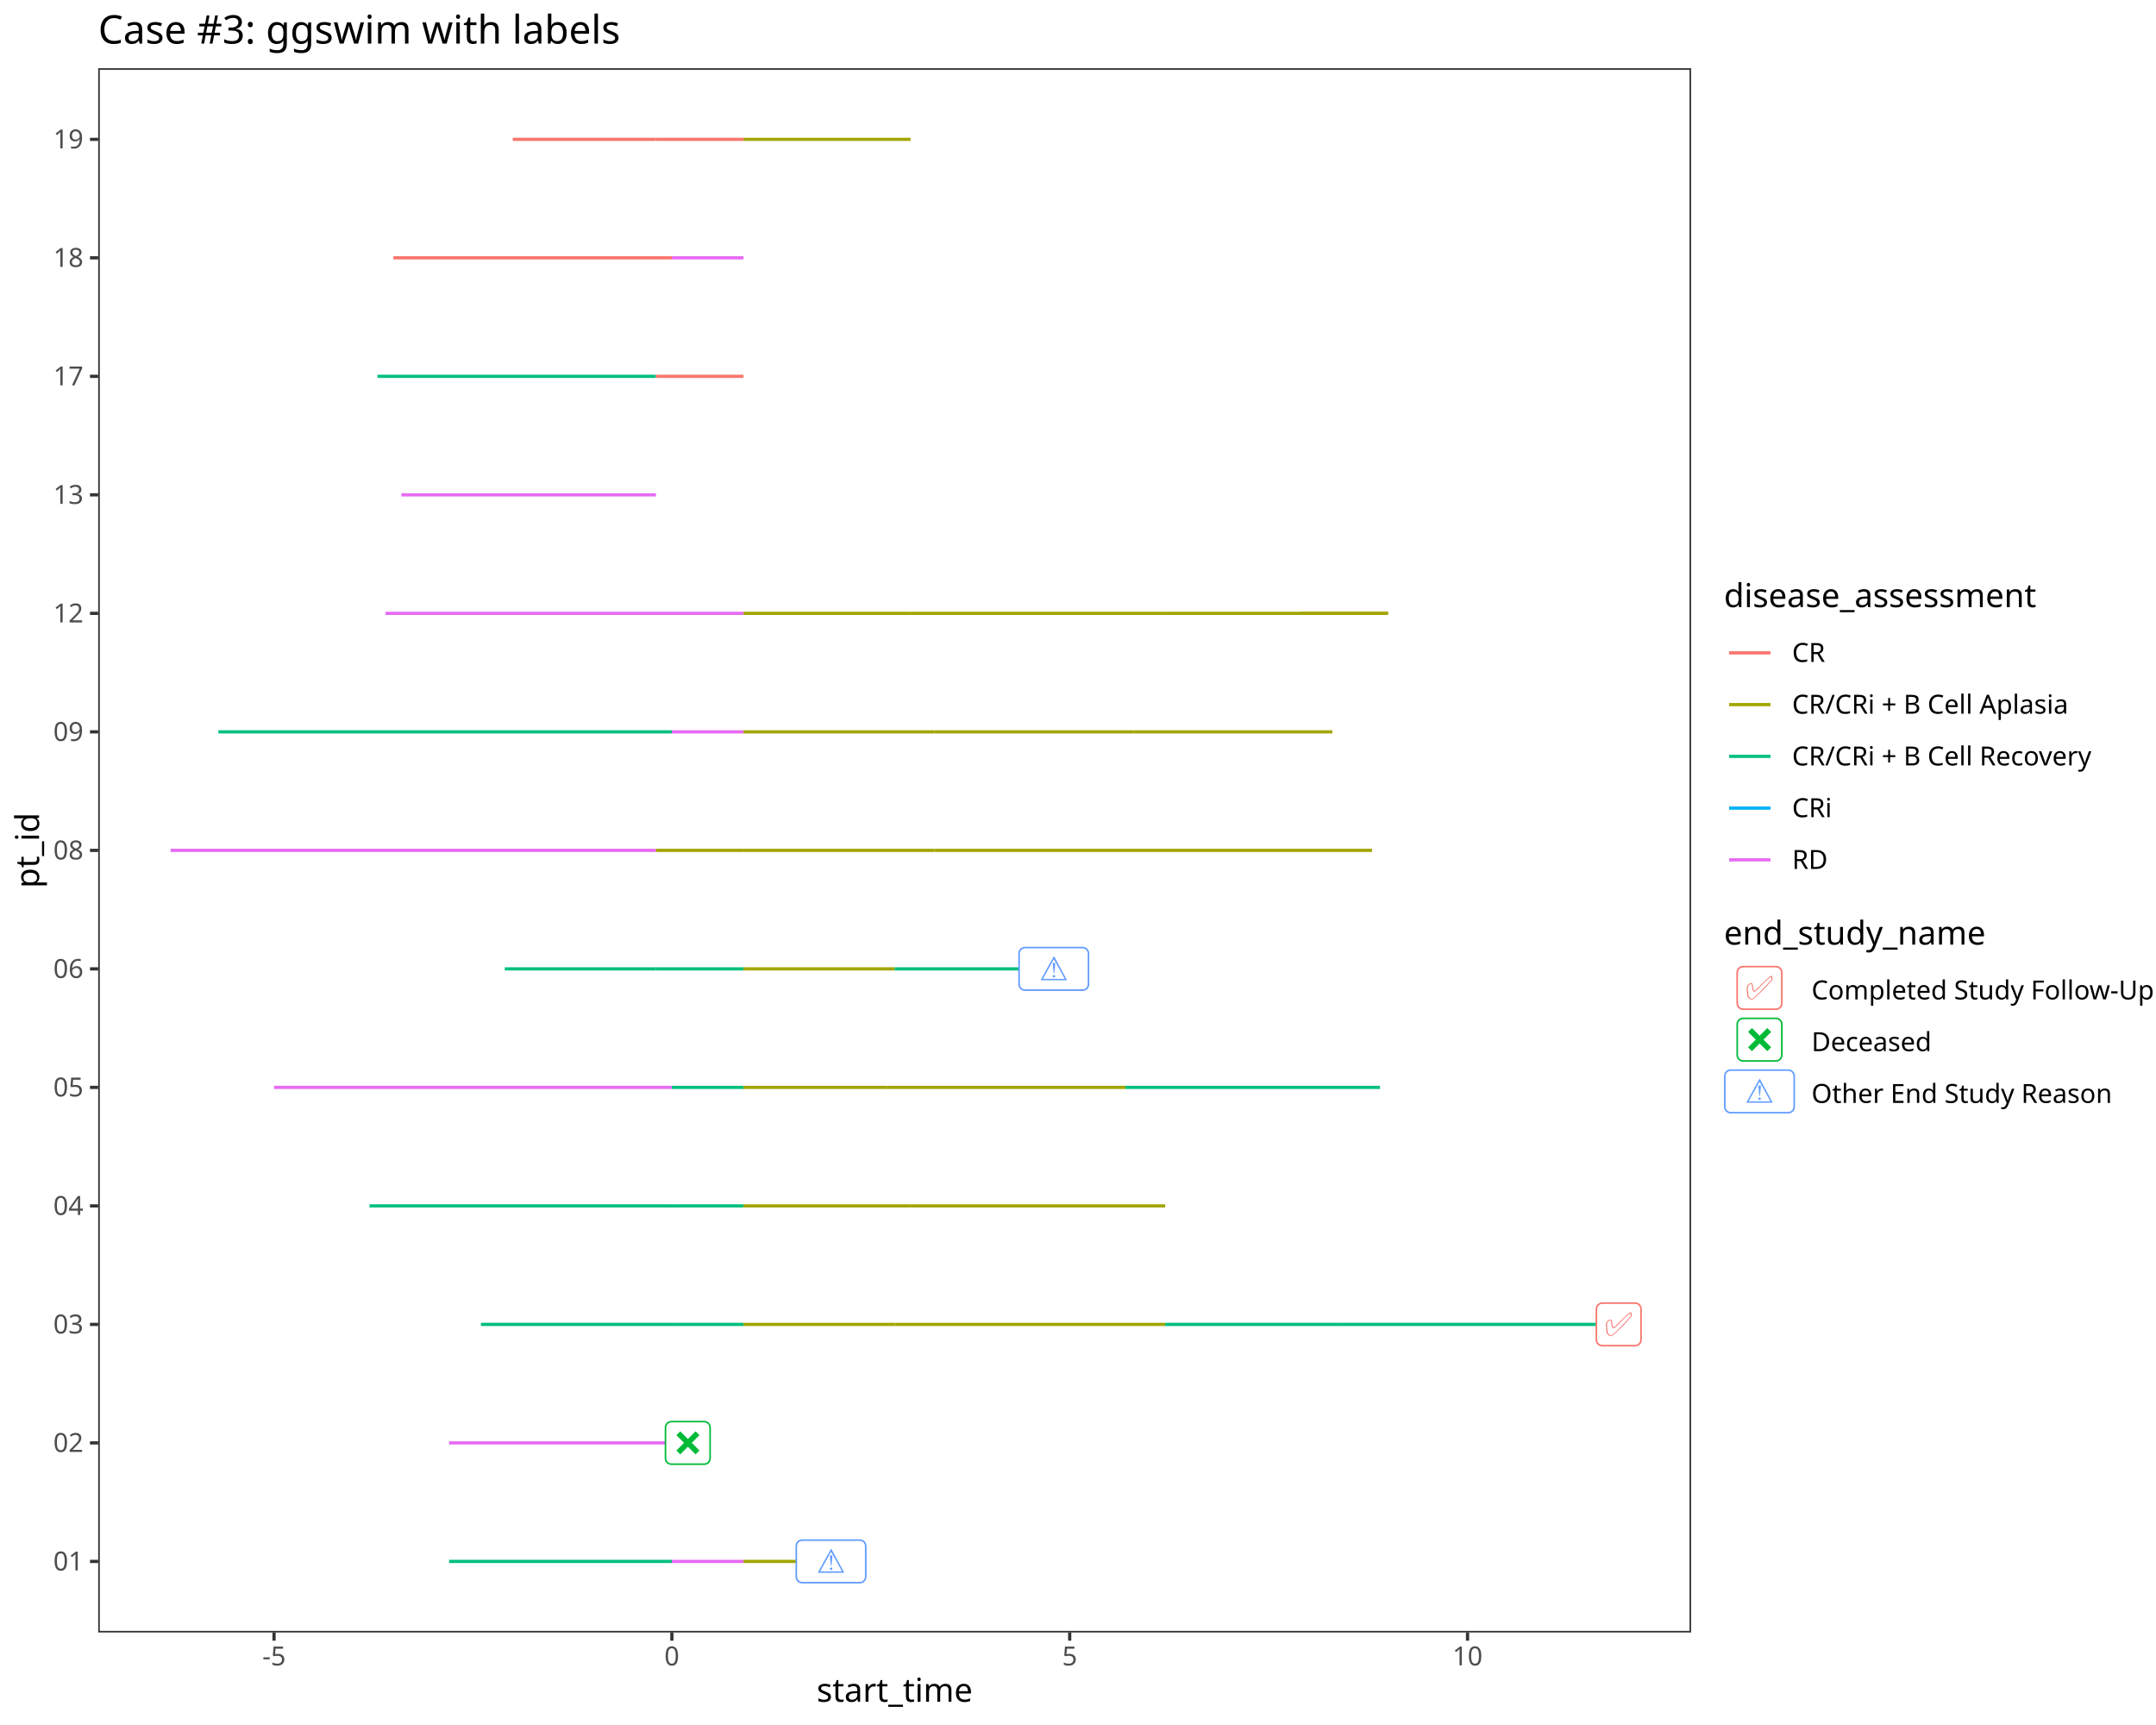
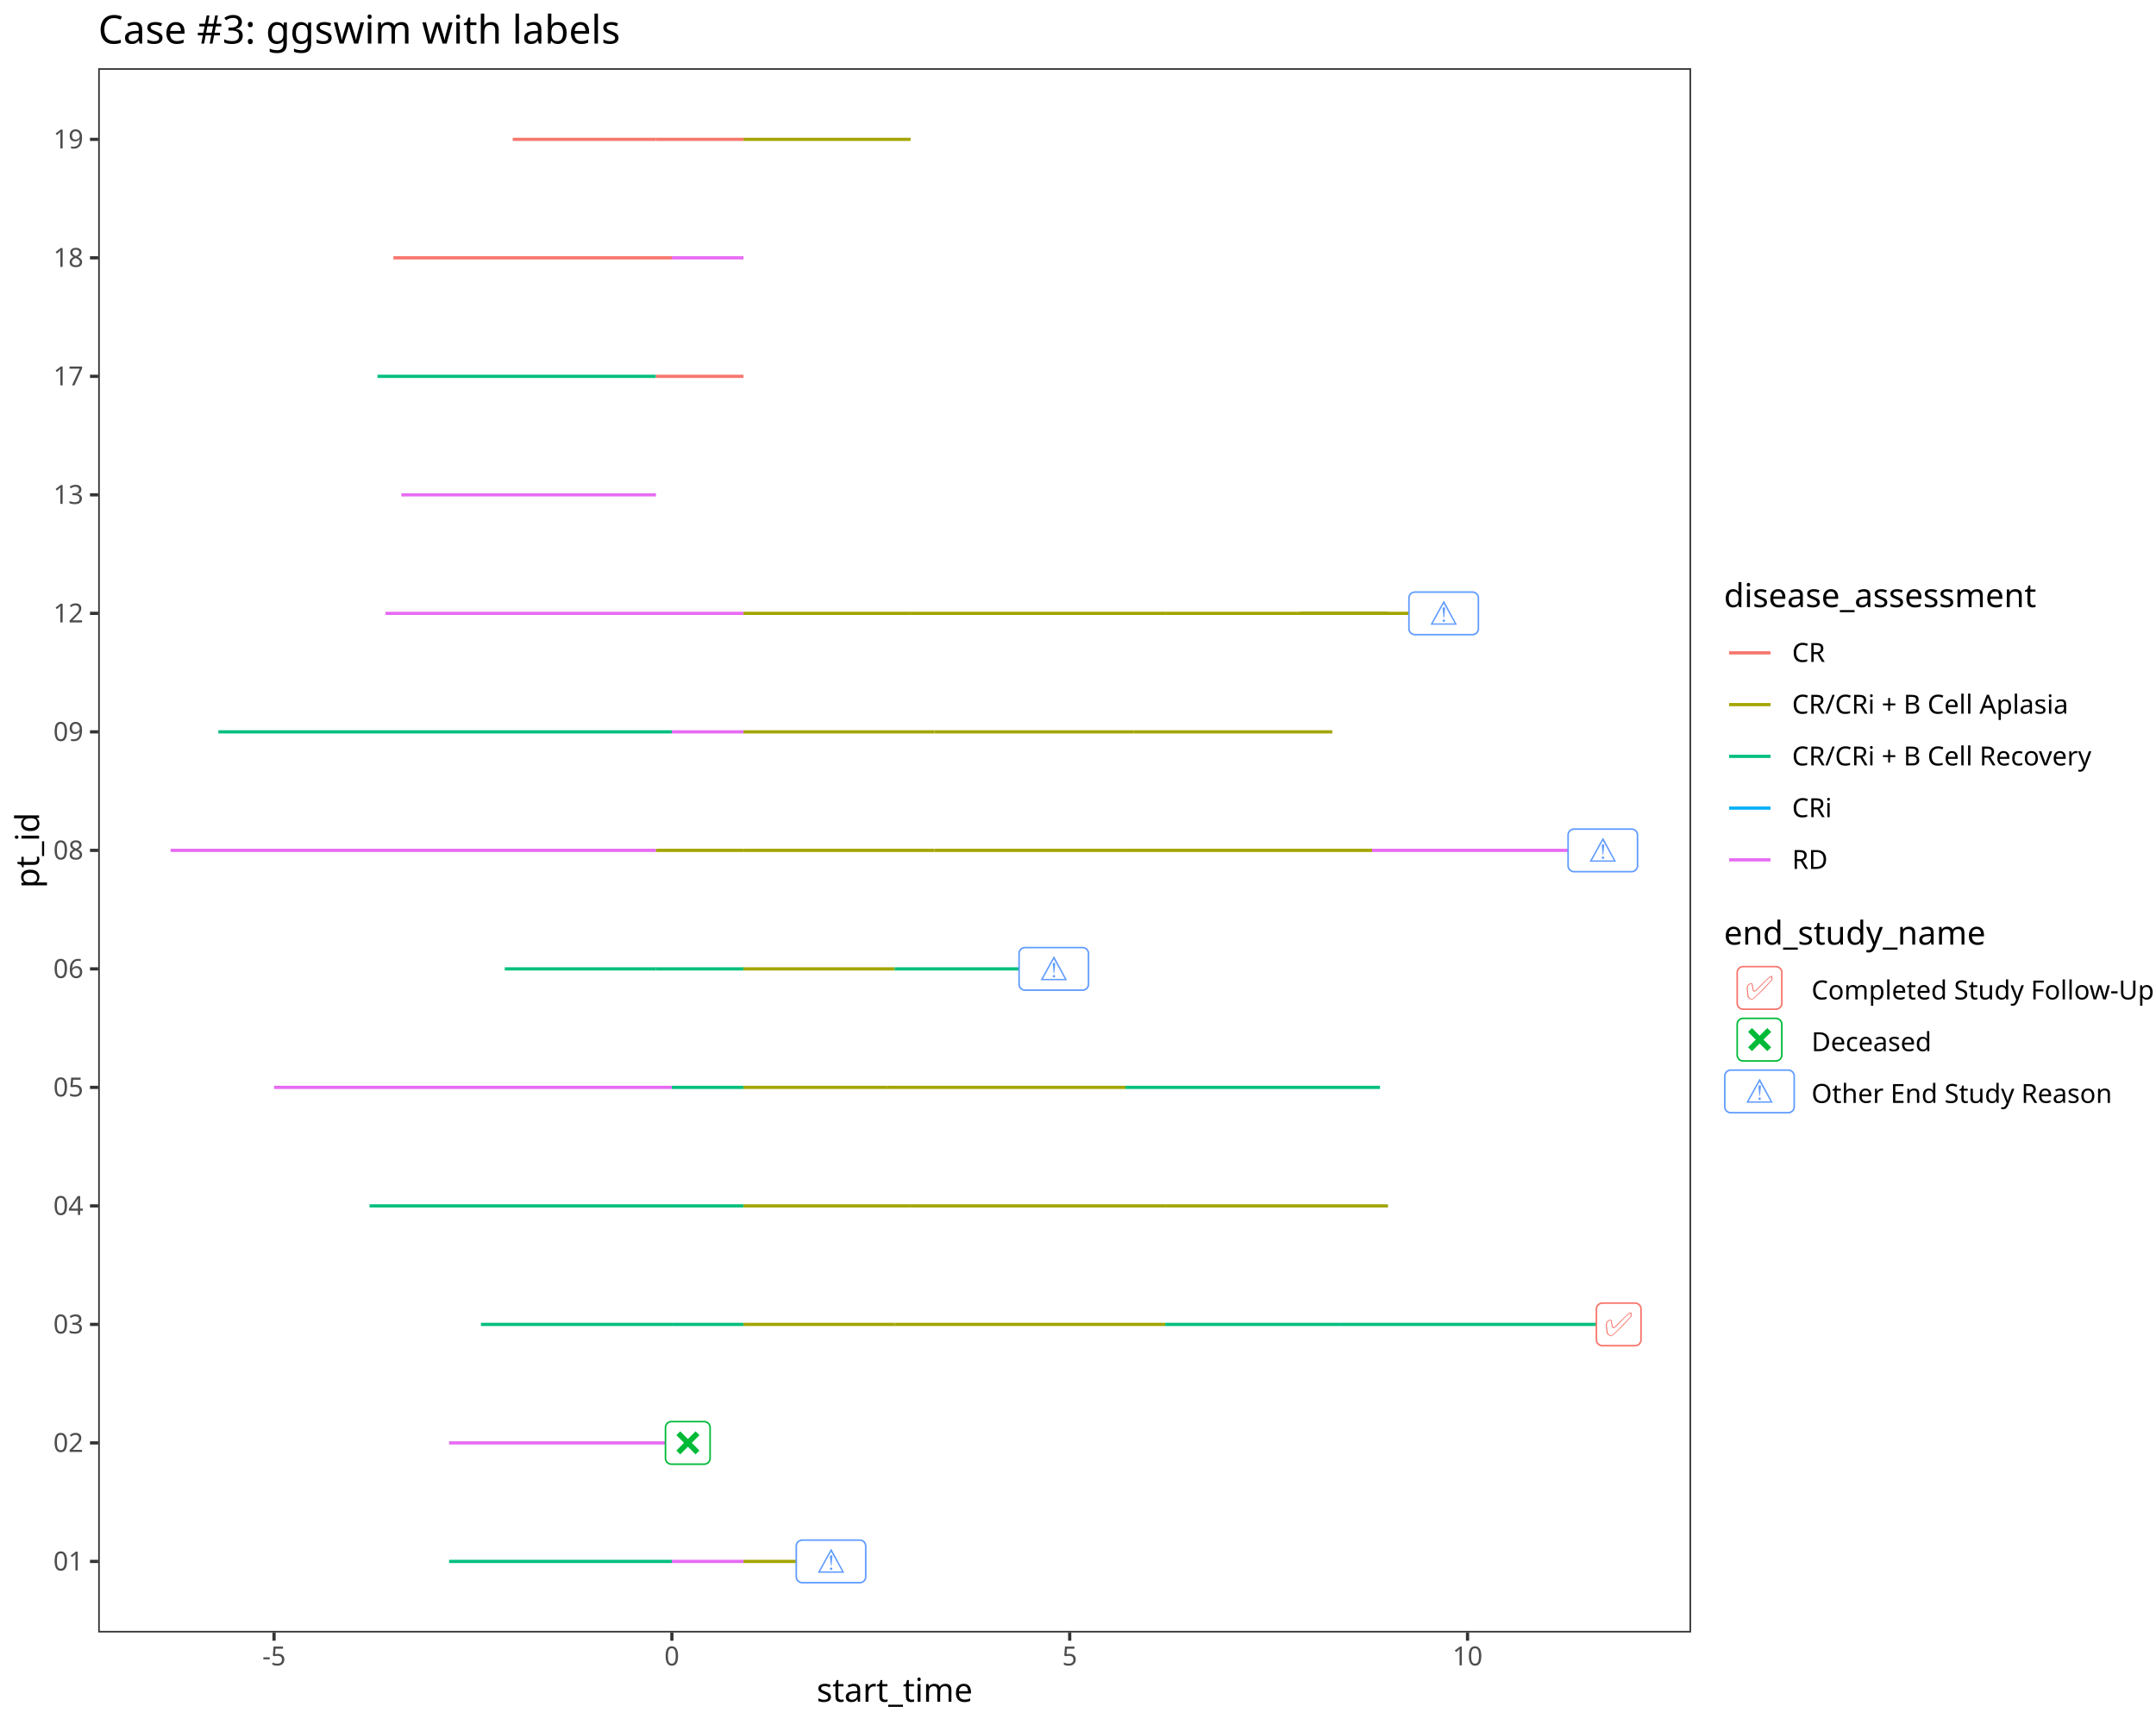
<svg xmlns="http://www.w3.org/2000/svg" class="svglite" data-engine-version="2.0" width="720.00pt" height="576.00pt" viewBox="0 0 720.00 576.00">
  <defs>
    <style type="text/css">
    .svglite line, .svglite polyline, .svglite polygon, .svglite path, .svglite rect, .svglite circle {
      fill: none;
      stroke: #000000;
      stroke-linecap: round;
      stroke-linejoin: round;
      stroke-miterlimit: 10.00;
    }
  </style>
  </defs>
  <rect width="100%" height="100%" style="stroke: none; fill: #FFFFFF;" />
  <defs>
    <clipPath id="cpMC4wMHw3MjAuMDB8MC4wMHw1NzYuMDA=">
      <rect x="0.00" y="0.00" width="720.00" height="576.00" />
    </clipPath>
  </defs>
  <g clip-path="url(#cpMC4wMHw3MjAuMDB8MC4wMHw1NzYuMDA=)">
    <rect x="0.00" y="0.00" width="720.00" height="576.00" style="stroke-width: 1.07; stroke: #FFFFFF; fill: #FFFFFF;" />
  </g>
  <defs>
    <clipPath id="cpMzIuNzl8NTY0Ljc1fDIyLjc4fDU0NS4xMQ==">
      <rect x="32.79" y="22.78" width="531.96" height="522.33" />
    </clipPath>
  </defs>
  <g clip-path="url(#cpMzIuNzl8NTY0Ljc1fDIyLjc4fDU0NS4xMQ==)">
    <rect x="32.79" y="22.78" width="531.96" height="522.33" style="stroke-width: 1.07; stroke: none; fill: #FFFFFF;" />
    <line x1="149.97" y1="521.37" x2="224.37" y2="521.37" style="stroke-width: 1.07; stroke: #00BF7D; stroke-linecap: butt;" />
    <line x1="224.37" y1="521.37" x2="248.29" y2="521.37" style="stroke-width: 1.07; stroke: #E76BF3; stroke-linecap: butt;" />
    <line x1="248.29" y1="521.37" x2="272.20" y2="521.37" style="stroke-width: 1.07; stroke: #A3A500; stroke-linecap: butt;" />
    <line x1="272.20" y1="521.37" x2="277.52" y2="521.37" style="stroke-width: 1.07; stroke: #00BF7D; stroke-linecap: butt;" />
    <line x1="149.97" y1="481.80" x2="224.37" y2="481.80" style="stroke-width: 1.07; stroke: #E76BF3; stroke-linecap: butt;" />
    <line x1="224.37" y1="481.80" x2="229.69" y2="481.80" style="stroke-width: 1.07; stroke: #00B0F6; stroke-linecap: butt;" />
    <line x1="160.60" y1="442.23" x2="224.37" y2="442.23" style="stroke-width: 1.07; stroke: #00BF7D; stroke-linecap: butt;" />
    <line x1="224.37" y1="442.23" x2="248.29" y2="442.23" style="stroke-width: 1.07; stroke: #00BF7D; stroke-linecap: butt;" />
    <line x1="248.29" y1="442.23" x2="298.77" y2="442.23" style="stroke-width: 1.07; stroke: #A3A500; stroke-linecap: butt;" />
    <line x1="298.77" y1="442.23" x2="389.12" y2="442.23" style="stroke-width: 1.07; stroke: #A3A500; stroke-linecap: butt;" />
    <line x1="389.12" y1="442.23" x2="447.57" y2="442.23" style="stroke-width: 1.07; stroke: #00BF7D; stroke-linecap: butt;" />
    <line x1="447.57" y1="442.23" x2="540.57" y2="442.23" style="stroke-width: 1.07; stroke: #00BF7D; stroke-linecap: butt;" />
    <line x1="540.57" y1="442.23" x2="540.57" y2="442.23" style="stroke-width: 1.07; stroke: #00BF7D; stroke-linecap: butt;" />
    <line x1="123.40" y1="402.66" x2="224.37" y2="402.66" style="stroke-width: 1.07; stroke: #00BF7D; stroke-linecap: butt;" />
    <line x1="224.37" y1="402.66" x2="248.29" y2="402.66" style="stroke-width: 1.07; stroke: #00BF7D; stroke-linecap: butt;" />
    <line x1="248.29" y1="402.66" x2="304.09" y2="402.66" style="stroke-width: 1.07; stroke: #A3A500; stroke-linecap: butt;" />
    <line x1="304.09" y1="402.66" x2="389.12" y2="402.66" style="stroke-width: 1.07; stroke: #A3A500; stroke-linecap: butt;" />
+     <line x1="389.12" y1="402.66" x2="463.52" y2="402.66" style="stroke-width: 1.07; stroke: #A3A500; stroke-linecap: butt;" />
    <line x1="91.52" y1="363.09" x2="224.37" y2="363.09" style="stroke-width: 1.07; stroke: #E76BF3; stroke-linecap: butt;" />
    <line x1="224.37" y1="363.09" x2="248.29" y2="363.09" style="stroke-width: 1.07; stroke: #00BF7D; stroke-linecap: butt;" />
    <line x1="248.29" y1="363.09" x2="296.12" y2="363.09" style="stroke-width: 1.07; stroke: #A3A500; stroke-linecap: butt;" />
    <line x1="296.12" y1="363.09" x2="375.83" y2="363.09" style="stroke-width: 1.07; stroke: #A3A500; stroke-linecap: butt;" />
    <line x1="375.83" y1="363.09" x2="460.86" y2="363.09" style="stroke-width: 1.07; stroke: #00BF7D; stroke-linecap: butt;" />
    <line x1="168.57" y1="323.52" x2="219.06" y2="323.52" style="stroke-width: 1.07; stroke: #00BF7D; stroke-linecap: butt;" />
    <line x1="219.06" y1="323.52" x2="248.29" y2="323.52" style="stroke-width: 1.07; stroke: #00BF7D; stroke-linecap: butt;" />
    <line x1="248.29" y1="323.52" x2="298.77" y2="323.52" style="stroke-width: 1.07; stroke: #A3A500; stroke-linecap: butt;" />
    <line x1="298.77" y1="323.52" x2="351.92" y2="323.52" style="stroke-width: 1.07; stroke: #00BF7D; stroke-linecap: butt;" />
    <line x1="56.97" y1="283.95" x2="219.06" y2="283.95" style="stroke-width: 1.07; stroke: #E76BF3; stroke-linecap: butt;" />
    <line x1="219.06" y1="283.95" x2="248.29" y2="283.95" style="stroke-width: 1.07; stroke: #A3A500; stroke-linecap: butt;" />
    <line x1="248.29" y1="283.95" x2="312.06" y2="283.95" style="stroke-width: 1.07; stroke: #A3A500; stroke-linecap: butt;" />
    <line x1="312.06" y1="283.95" x2="375.83" y2="283.95" style="stroke-width: 1.07; stroke: #A3A500; stroke-linecap: butt;" />
    <line x1="375.83" y1="283.95" x2="458.20" y2="283.95" style="stroke-width: 1.07; stroke: #A3A500; stroke-linecap: butt;" />
+     <line x1="458.20" y1="283.95" x2="535.26" y2="283.95" style="stroke-width: 1.07; stroke: #E76BF3; stroke-linecap: butt;" />
    <line x1="72.92" y1="244.38" x2="224.37" y2="244.38" style="stroke-width: 1.07; stroke: #00BF7D; stroke-linecap: butt;" />
    <line x1="224.37" y1="244.38" x2="248.29" y2="244.38" style="stroke-width: 1.07; stroke: #E76BF3; stroke-linecap: butt;" />
    <line x1="248.29" y1="244.38" x2="312.06" y2="244.38" style="stroke-width: 1.07; stroke: #A3A500; stroke-linecap: butt;" />
    <line x1="312.06" y1="244.38" x2="378.49" y2="244.38" style="stroke-width: 1.07; stroke: #A3A500; stroke-linecap: butt;" />
    <line x1="378.49" y1="244.38" x2="444.92" y2="244.38" style="stroke-width: 1.07; stroke: #A3A500; stroke-linecap: butt;" />
    <line x1="128.72" y1="204.81" x2="224.37" y2="204.81" style="stroke-width: 1.07; stroke: #E76BF3; stroke-linecap: butt;" />
    <line x1="224.37" y1="204.81" x2="248.29" y2="204.81" style="stroke-width: 1.07; stroke: #E76BF3; stroke-linecap: butt;" />
    <line x1="248.29" y1="204.81" x2="304.09" y2="204.81" style="stroke-width: 1.07; stroke: #A3A500; stroke-linecap: butt;" />
    <line x1="304.09" y1="204.81" x2="389.12" y2="204.81" style="stroke-width: 1.07; stroke: #A3A500; stroke-linecap: butt;" />
    <line x1="389.12" y1="204.81" x2="463.52" y2="204.81" style="stroke-width: 1.07; stroke: #A3A500; stroke-linecap: butt;" />
    <line x1="463.52" y1="204.81" x2="434.29" y2="204.81" style="stroke-width: 1.07; stroke: #A3A500; stroke-linecap: butt;" />
+     <line x1="434.29" y1="204.81" x2="482.12" y2="204.81" style="stroke-width: 1.07; stroke: #A3A500; stroke-linecap: butt;" />
    <line x1="134.03" y1="165.24" x2="219.06" y2="165.24" style="stroke-width: 1.07; stroke: #E76BF3; stroke-linecap: butt;" />
    <line x1="126.06" y1="125.67" x2="219.06" y2="125.67" style="stroke-width: 1.07; stroke: #00BF7D; stroke-linecap: butt;" />
    <line x1="219.06" y1="125.67" x2="248.29" y2="125.67" style="stroke-width: 1.07; stroke: #F8766D; stroke-linecap: butt;" />
    <line x1="131.37" y1="86.10" x2="224.37" y2="86.10" style="stroke-width: 1.07; stroke: #F8766D; stroke-linecap: butt;" />
    <line x1="224.37" y1="86.10" x2="248.29" y2="86.10" style="stroke-width: 1.07; stroke: #E76BF3; stroke-linecap: butt;" />
    <line x1="171.23" y1="46.53" x2="219.06" y2="46.53" style="stroke-width: 1.07; stroke: #F8766D; stroke-linecap: butt;" />
    <line x1="219.06" y1="46.53" x2="248.29" y2="46.53" style="stroke-width: 1.07; stroke: #F8766D; stroke-linecap: butt;" />
    <line x1="248.29" y1="46.53" x2="304.09" y2="46.53" style="stroke-width: 1.07; stroke: #A3A500; stroke-linecap: butt;" />
    <polygon points="267.91,528.48 287.12,528.48 287.04,528.48 287.36,528.47 287.67,528.40 287.97,528.29 288.25,528.13 288.50,527.93 288.71,527.69 288.88,527.42 289.01,527.12 289.08,526.81 289.11,526.49 289.11,526.49 289.11,516.25 289.11,516.25 289.08,515.93 289.01,515.62 288.88,515.32 288.71,515.05 288.50,514.81 288.25,514.61 287.97,514.45 287.67,514.34 287.36,514.27 287.12,514.26 267.91,514.26 268.15,514.27 267.83,514.26 267.51,514.30 267.21,514.39 266.92,514.53 266.65,514.71 266.42,514.93 266.23,515.18 266.08,515.47 265.98,515.77 265.93,516.09 265.92,516.25 265.92,526.49 265.93,526.33 265.93,526.65 265.98,526.97 266.08,527.27 266.23,527.56 266.42,527.81 266.65,528.03 266.92,528.21 267.21,528.35 267.51,528.44 267.83,528.48 " style="stroke-width: 0.53; stroke: #619CFF; fill: #FFFFFF;" />
    <text x="277.52" y="525.17" text-anchor="middle" style="font-size: 11.04px; fill: #619CFF; font-family: sans;" textLength="16.56px" lengthAdjust="spacingAndGlyphs">⚠️</text>
    <polygon points="224.22,488.91 235.15,488.91 235.07,488.91 235.39,488.90 235.70,488.83 236.00,488.72 236.28,488.56 236.53,488.36 236.74,488.12 236.91,487.85 237.04,487.55 237.11,487.24 237.14,486.92 237.14,486.92 237.14,476.68 237.14,476.68 237.11,476.36 237.04,476.05 236.91,475.75 236.74,475.48 236.53,475.24 236.28,475.04 236.00,474.88 235.70,474.77 235.39,474.70 235.15,474.69 224.22,474.69 224.46,474.70 224.14,474.69 223.83,474.73 223.52,474.82 223.23,474.96 222.97,475.14 222.74,475.36 222.54,475.61 222.39,475.90 222.29,476.20 222.24,476.52 222.24,476.68 222.24,486.92 222.24,486.76 222.24,487.08 222.29,487.40 222.39,487.70 222.54,487.99 222.74,488.24 222.97,488.46 223.23,488.64 223.52,488.78 223.83,488.87 224.14,488.91 " style="stroke-width: 0.53; stroke: #00BA38; fill: #FFFFFF;" />
    <text x="229.69" y="485.60" text-anchor="middle" style="font-size: 11.04px; fill: #00BA38; font-family: sans;" textLength="8.28px" lengthAdjust="spacingAndGlyphs">❌</text>
    <polygon points="535.11,449.34 546.04,449.34 545.96,449.34 546.28,449.33 546.59,449.26 546.89,449.15 547.17,448.99 547.41,448.79 547.63,448.55 547.80,448.28 547.92,447.98 548.00,447.67 548.02,447.35 548.02,447.35 548.02,437.11 548.02,437.11 548.00,436.79 547.92,436.48 547.80,436.18 547.63,435.91 547.41,435.67 547.17,435.47 546.89,435.31 546.59,435.20 546.28,435.13 546.04,435.12 535.11,435.12 535.35,435.13 535.03,435.12 534.71,435.16 534.40,435.25 534.11,435.39 533.85,435.57 533.62,435.79 533.43,436.04 533.28,436.33 533.18,436.63 533.13,436.95 533.12,437.11 533.12,447.35 533.13,447.19 533.13,447.51 533.18,447.83 533.28,448.13 533.43,448.42 533.62,448.67 533.85,448.89 534.11,449.07 534.40,449.21 534.71,449.30 535.03,449.34 " style="stroke-width: 0.53; stroke: #F8766D; fill: #FFFFFF;" />
    <text x="540.57" y="446.03" text-anchor="middle" style="font-size: 11.04px; fill: #F8766D; font-family: sans;" textLength="8.28px" lengthAdjust="spacingAndGlyphs">✅</text>
    <polygon points="342.31,330.63 361.52,330.63 361.44,330.63 361.76,330.61 362.07,330.55 362.37,330.44 362.65,330.28 362.90,330.07 363.11,329.84 363.28,329.57 363.40,329.27 363.48,328.96 363.51,328.64 363.51,328.64 363.51,318.39 363.51,318.39 363.48,318.08 363.40,317.77 363.28,317.47 363.11,317.20 362.90,316.96 362.65,316.76 362.37,316.60 362.07,316.49 361.76,316.42 361.52,316.41 342.31,316.41 342.55,316.42 342.23,316.41 341.91,316.45 341.61,316.54 341.32,316.67 341.05,316.86 340.82,317.08 340.63,317.33 340.48,317.62 340.38,317.92 340.33,318.23 340.32,318.39 340.32,328.64 340.33,328.48 340.33,328.80 340.38,329.12 340.48,329.42 340.63,329.70 340.82,329.96 341.05,330.18 341.32,330.36 341.61,330.50 341.91,330.59 342.23,330.63 " style="stroke-width: 0.53; stroke: #619CFF; fill: #FFFFFF;" />
    <text x="351.92" y="327.32" text-anchor="middle" style="font-size: 11.04px; fill: #619CFF; font-family: sans;" textLength="16.56px" lengthAdjust="spacingAndGlyphs">⚠️</text>
+     <polygon points="525.65,291.06 544.86,291.06 544.78,291.06 545.10,291.04 545.42,290.98 545.71,290.87 545.99,290.71 546.24,290.50 546.45,290.27 546.62,289.99 546.75,289.70 546.82,289.39 546.85,289.07 546.85,289.07 546.85,278.82 546.85,278.82 546.82,278.51 546.75,278.20 546.62,277.90 546.45,277.63 546.24,277.39 545.99,277.19 545.71,277.03 545.42,276.92 545.10,276.85 544.86,276.84 525.65,276.84 525.89,276.85 525.57,276.84 525.26,276.88 524.95,276.97 524.66,277.10 524.40,277.29 524.17,277.51 523.97,277.76 523.83,278.05 523.72,278.35 523.67,278.66 523.67,278.82 523.67,289.07 523.67,288.91 523.67,289.23 523.72,289.55 523.83,289.85 523.97,290.13 524.17,290.39 524.40,290.61 524.66,290.79 524.95,290.93 525.26,291.02 525.57,291.06 " style="stroke-width: 0.53; stroke: #619CFF; fill: #FFFFFF;" />
+     <text x="535.26" y="287.75" text-anchor="middle" style="font-size: 11.04px; fill: #619CFF; font-family: sans;" textLength="16.56px" lengthAdjust="spacingAndGlyphs">⚠️</text>
+     <polygon points="472.51,211.92 491.72,211.92 491.64,211.92 491.96,211.90 492.27,211.84 492.57,211.73 492.85,211.57 493.10,211.36 493.31,211.12 493.48,210.85 493.60,210.56 493.68,210.25 493.71,209.93 493.71,209.93 493.71,199.68 493.71,199.68 493.68,199.36 493.60,199.05 493.48,198.76 493.31,198.49 493.10,198.25 492.85,198.05 492.57,197.89 492.27,197.78 491.96,197.71 491.72,197.70 472.51,197.70 472.75,197.71 472.43,197.70 472.11,197.74 471.81,197.83 471.52,197.96 471.25,198.14 471.02,198.37 470.83,198.62 470.68,198.90 470.58,199.21 470.53,199.52 470.52,199.68 470.52,209.93 470.53,209.77 470.53,210.09 470.58,210.41 470.68,210.71 470.83,210.99 471.02,211.25 471.25,211.47 471.52,211.65 471.81,211.79 472.11,211.88 472.43,211.92 " style="stroke-width: 0.53; stroke: #619CFF; fill: #FFFFFF;" />
+     <text x="482.12" y="208.61" text-anchor="middle" style="font-size: 11.04px; fill: #619CFF; font-family: sans;" textLength="16.56px" lengthAdjust="spacingAndGlyphs">⚠️</text>
    <rect x="32.79" y="22.78" width="531.96" height="522.33" style="stroke-width: 1.07; stroke: #333333;" />
  </g>
  <g clip-path="url(#cpMC4wMHw3MjAuMDB8MC4wMHw1NzYuMDA=)">
    <text x="27.86" y="524.40" text-anchor="end" style="font-size: 8.80px; fill: #4D4D4D; font-family: sans;" textLength="9.79px" lengthAdjust="spacingAndGlyphs">01</text>
    <text x="27.86" y="484.83" text-anchor="end" style="font-size: 8.80px; fill: #4D4D4D; font-family: sans;" textLength="9.79px" lengthAdjust="spacingAndGlyphs">02</text>
    <text x="27.86" y="445.26" text-anchor="end" style="font-size: 8.80px; fill: #4D4D4D; font-family: sans;" textLength="9.79px" lengthAdjust="spacingAndGlyphs">03</text>
    <text x="27.86" y="405.69" text-anchor="end" style="font-size: 8.80px; fill: #4D4D4D; font-family: sans;" textLength="9.79px" lengthAdjust="spacingAndGlyphs">04</text>
    <text x="27.86" y="366.12" text-anchor="end" style="font-size: 8.80px; fill: #4D4D4D; font-family: sans;" textLength="9.79px" lengthAdjust="spacingAndGlyphs">05</text>
    <text x="27.86" y="326.55" text-anchor="end" style="font-size: 8.80px; fill: #4D4D4D; font-family: sans;" textLength="9.79px" lengthAdjust="spacingAndGlyphs">06</text>
    <text x="27.86" y="286.98" text-anchor="end" style="font-size: 8.80px; fill: #4D4D4D; font-family: sans;" textLength="9.79px" lengthAdjust="spacingAndGlyphs">08</text>
    <text x="27.86" y="247.41" text-anchor="end" style="font-size: 8.80px; fill: #4D4D4D; font-family: sans;" textLength="9.79px" lengthAdjust="spacingAndGlyphs">09</text>
    <text x="27.86" y="207.84" text-anchor="end" style="font-size: 8.80px; fill: #4D4D4D; font-family: sans;" textLength="9.79px" lengthAdjust="spacingAndGlyphs">12</text>
    <text x="27.86" y="168.26" text-anchor="end" style="font-size: 8.80px; fill: #4D4D4D; font-family: sans;" textLength="9.79px" lengthAdjust="spacingAndGlyphs">13</text>
    <text x="27.86" y="128.69" text-anchor="end" style="font-size: 8.80px; fill: #4D4D4D; font-family: sans;" textLength="9.79px" lengthAdjust="spacingAndGlyphs">17</text>
    <text x="27.86" y="89.12" text-anchor="end" style="font-size: 8.80px; fill: #4D4D4D; font-family: sans;" textLength="9.79px" lengthAdjust="spacingAndGlyphs">18</text>
    <text x="27.86" y="49.55" text-anchor="end" style="font-size: 8.80px; fill: #4D4D4D; font-family: sans;" textLength="9.79px" lengthAdjust="spacingAndGlyphs">19</text>
    <polyline points="30.05,521.37 32.79,521.37 " style="stroke-width: 1.07; stroke: #333333; stroke-linecap: butt;" />
    <polyline points="30.05,481.80 32.79,481.80 " style="stroke-width: 1.07; stroke: #333333; stroke-linecap: butt;" />
    <polyline points="30.05,442.23 32.79,442.23 " style="stroke-width: 1.07; stroke: #333333; stroke-linecap: butt;" />
    <polyline points="30.05,402.66 32.79,402.66 " style="stroke-width: 1.07; stroke: #333333; stroke-linecap: butt;" />
    <polyline points="30.05,363.09 32.79,363.09 " style="stroke-width: 1.07; stroke: #333333; stroke-linecap: butt;" />
    <polyline points="30.05,323.52 32.79,323.52 " style="stroke-width: 1.07; stroke: #333333; stroke-linecap: butt;" />
    <polyline points="30.05,283.95 32.79,283.95 " style="stroke-width: 1.07; stroke: #333333; stroke-linecap: butt;" />
    <polyline points="30.05,244.38 32.79,244.38 " style="stroke-width: 1.07; stroke: #333333; stroke-linecap: butt;" />
    <polyline points="30.05,204.81 32.79,204.81 " style="stroke-width: 1.07; stroke: #333333; stroke-linecap: butt;" />
    <polyline points="30.05,165.24 32.79,165.24 " style="stroke-width: 1.07; stroke: #333333; stroke-linecap: butt;" />
    <polyline points="30.05,125.67 32.79,125.67 " style="stroke-width: 1.07; stroke: #333333; stroke-linecap: butt;" />
    <polyline points="30.05,86.10 32.79,86.10 " style="stroke-width: 1.07; stroke: #333333; stroke-linecap: butt;" />
    <polyline points="30.05,46.53 32.79,46.53 " style="stroke-width: 1.07; stroke: #333333; stroke-linecap: butt;" />
    <polyline points="91.52,547.85 91.52,545.11 " style="stroke-width: 1.07; stroke: #333333; stroke-linecap: butt;" />
    <polyline points="224.37,547.85 224.37,545.11 " style="stroke-width: 1.07; stroke: #333333; stroke-linecap: butt;" />
    <polyline points="357.23,547.85 357.23,545.11 " style="stroke-width: 1.07; stroke: #333333; stroke-linecap: butt;" />
    <polyline points="490.09,547.85 490.09,545.11 " style="stroke-width: 1.07; stroke: #333333; stroke-linecap: butt;" />
    <text x="91.52" y="556.10" text-anchor="middle" style="font-size: 8.80px; fill: #4D4D4D; font-family: sans;" textLength="7.82px" lengthAdjust="spacingAndGlyphs">-5</text>
    <text x="224.37" y="556.10" text-anchor="middle" style="font-size: 8.80px; fill: #4D4D4D; font-family: sans;" textLength="4.89px" lengthAdjust="spacingAndGlyphs">0</text>
    <text x="357.23" y="556.10" text-anchor="middle" style="font-size: 8.80px; fill: #4D4D4D; font-family: sans;" textLength="4.89px" lengthAdjust="spacingAndGlyphs">5</text>
    <text x="490.09" y="556.10" text-anchor="middle" style="font-size: 8.80px; fill: #4D4D4D; font-family: sans;" textLength="9.79px" lengthAdjust="spacingAndGlyphs">10</text>
    <text x="298.77" y="568.24" text-anchor="middle" style="font-size: 11.00px; font-family: sans;" textLength="48.30px" lengthAdjust="spacingAndGlyphs">start_time</text>
    <text transform="translate(13.05,283.95) rotate(-90)" text-anchor="middle" style="font-size: 11.00px; font-family: sans;" textLength="23.85px" lengthAdjust="spacingAndGlyphs">pt_id</text>
    <rect x="575.71" y="194.02" width="125.72" height="101.73" style="stroke-width: 1.07; stroke: none; fill: #FFFFFF;" />
    <text x="575.71" y="202.73" style="font-size: 11.00px; font-family: sans;" textLength="102.76px" lengthAdjust="spacingAndGlyphs">disease_assessment</text>
    <rect x="575.71" y="209.35" width="17.28" height="17.28" style="stroke-width: 1.07; stroke: none; fill: #FFFFFF;" />
    <line x1="577.44" y1="217.99" x2="591.26" y2="217.99" style="stroke-width: 1.07; stroke: #F8766D; stroke-linecap: butt;" />
    <rect x="575.71" y="226.63" width="17.28" height="17.28" style="stroke-width: 1.07; stroke: none; fill: #FFFFFF;" />
    <line x1="577.44" y1="235.27" x2="591.26" y2="235.27" style="stroke-width: 1.07; stroke: #A3A500; stroke-linecap: butt;" />
    <rect x="575.71" y="243.91" width="17.28" height="17.28" style="stroke-width: 1.07; stroke: none; fill: #FFFFFF;" />
    <line x1="577.44" y1="252.55" x2="591.26" y2="252.55" style="stroke-width: 1.07; stroke: #00BF7D; stroke-linecap: butt;" />
    <rect x="575.71" y="261.19" width="17.28" height="17.28" style="stroke-width: 1.07; stroke: none; fill: #FFFFFF;" />
    <line x1="577.44" y1="269.83" x2="591.26" y2="269.83" style="stroke-width: 1.07; stroke: #00B0F6; stroke-linecap: butt;" />
    <rect x="575.71" y="278.47" width="17.28" height="17.28" style="stroke-width: 1.07; stroke: none; fill: #FFFFFF;" />
    <line x1="577.44" y1="287.11" x2="591.26" y2="287.11" style="stroke-width: 1.07; stroke: #E76BF3; stroke-linecap: butt;" />
    <text x="598.47" y="221.02" style="font-size: 8.80px; font-family: sans;" textLength="12.71px" lengthAdjust="spacingAndGlyphs">CR</text>
    <text x="598.47" y="238.30" style="font-size: 8.80px; font-family: sans;" textLength="94.64px" lengthAdjust="spacingAndGlyphs">CR/CRi + B Cell Aplasia</text>
    <text x="598.47" y="255.58" style="font-size: 8.80px; font-family: sans;" textLength="102.96px" lengthAdjust="spacingAndGlyphs">CR/CRi + B Cell Recovery</text>
    <text x="598.47" y="272.86" style="font-size: 8.80px; font-family: sans;" textLength="14.67px" lengthAdjust="spacingAndGlyphs">CRi</text>
    <text x="598.47" y="290.14" style="font-size: 8.80px; font-family: sans;" textLength="12.71px" lengthAdjust="spacingAndGlyphs">RD</text>
    <rect x="575.71" y="306.71" width="138.81" height="67.17" style="stroke-width: 1.07; stroke: none; fill: #FFFFFF;" />
    <text x="575.71" y="315.42" style="font-size: 11.00px; font-family: sans;" textLength="84.41px" lengthAdjust="spacingAndGlyphs">end_study_name</text>
    <rect x="575.71" y="322.04" width="23.76" height="17.28" style="stroke-width: 1.07; stroke: none; fill: #FFFFFF;" />
    <polygon points="582.13,336.99 593.06,336.99 592.98,336.98 593.29,336.97 593.61,336.91 593.91,336.79 594.18,336.63 594.43,336.43 594.64,336.19 594.81,335.92 594.94,335.63 595.02,335.32 595.04,335.00 595.04,335.00 595.04,324.75 595.04,324.75 595.02,324.43 594.94,324.12 594.81,323.83 594.64,323.56 594.43,323.32 594.18,323.12 593.91,322.96 593.61,322.84 593.29,322.78 593.06,322.76 582.13,322.76 582.37,322.78 582.05,322.77 581.73,322.80 581.42,322.89 581.13,323.03 580.87,323.21 580.64,323.43 580.45,323.69 580.30,323.97 580.20,324.28 580.15,324.59 580.14,324.75 580.14,335.00 580.15,334.84 580.15,335.16 580.20,335.47 580.30,335.78 580.45,336.06 580.64,336.32 580.87,336.54 581.13,336.72 581.42,336.86 581.73,336.95 582.05,336.98 " style="stroke-width: 0.53; stroke: #F8766D; fill: #FFFFFF;" />
    <text x="587.59" y="333.67" text-anchor="middle" style="font-size: 11.04px; fill: #F8766D; font-family: sans;" textLength="8.28px" lengthAdjust="spacingAndGlyphs">✅</text>
    <rect x="575.71" y="339.32" width="23.76" height="17.28" style="stroke-width: 1.07; stroke: none; fill: #FFFFFF;" />
    <polygon points="582.13,354.27 593.06,354.27 592.98,354.26 593.29,354.25 593.61,354.19 593.91,354.07 594.18,353.91 594.43,353.71 594.64,353.47 594.81,353.20 594.94,352.91 595.02,352.60 595.04,352.28 595.04,352.28 595.04,342.03 595.04,342.03 595.02,341.71 594.94,341.40 594.81,341.11 594.64,340.84 594.43,340.60 594.18,340.40 593.91,340.24 593.61,340.12 593.29,340.06 593.06,340.04 582.13,340.04 582.37,340.06 582.05,340.05 581.73,340.08 581.42,340.17 581.13,340.31 580.87,340.49 580.64,340.71 580.45,340.97 580.30,341.25 580.20,341.56 580.15,341.87 580.14,342.03 580.14,352.28 580.15,352.12 580.15,352.44 580.20,352.75 580.30,353.06 580.45,353.34 580.64,353.60 580.87,353.82 581.13,354.00 581.42,354.14 581.73,354.23 582.05,354.26 " style="stroke-width: 0.53; stroke: #00BA38; fill: #FFFFFF;" />
    <text x="587.59" y="350.95" text-anchor="middle" style="font-size: 11.04px; fill: #00BA38; font-family: sans;" textLength="8.28px" lengthAdjust="spacingAndGlyphs">❌</text>
    <rect x="575.71" y="356.60" width="23.76" height="17.28" style="stroke-width: 1.07; stroke: none; fill: #FFFFFF;" />
    <polygon points="577.99,371.55 597.20,371.55 597.12,371.54 597.43,371.53 597.75,371.47 598.05,371.35 598.32,371.19 598.57,370.99 598.78,370.75 598.95,370.48 599.08,370.19 599.16,369.88 599.18,369.56 599.18,369.56 599.18,359.31 599.18,359.31 599.16,358.99 599.08,358.68 598.95,358.39 598.78,358.12 598.57,357.88 598.32,357.68 598.05,357.52 597.75,357.40 597.43,357.34 597.20,357.32 577.99,357.32 578.23,357.34 577.91,357.33 577.59,357.36 577.28,357.45 576.99,357.59 576.73,357.77 576.50,357.99 576.31,358.25 576.16,358.53 576.06,358.84 576.01,359.15 576.00,359.31 576.00,369.56 576.01,369.40 576.01,369.72 576.06,370.03 576.16,370.34 576.31,370.62 576.50,370.88 576.73,371.10 576.99,371.28 577.28,371.42 577.59,371.51 577.91,371.54 " style="stroke-width: 0.53; stroke: #619CFF; fill: #FFFFFF;" />
    <text x="587.59" y="368.23" text-anchor="middle" style="font-size: 11.04px; fill: #619CFF; font-family: sans;" textLength="16.56px" lengthAdjust="spacingAndGlyphs">⚠️</text>
    <text x="604.95" y="333.71" style="font-size: 8.80px; font-family: sans;" textLength="109.57px" lengthAdjust="spacingAndGlyphs">Completed Study Follow-Up</text>
    <text x="604.95" y="350.99" style="font-size: 8.80px; font-family: sans;" textLength="39.64px" lengthAdjust="spacingAndGlyphs">Deceased</text>
    <text x="604.95" y="368.27" style="font-size: 8.80px; font-family: sans;" textLength="97.85px" lengthAdjust="spacingAndGlyphs">Other End Study Reason</text>
    <text x="32.79" y="14.56" style="font-size: 13.20px; font-family: sans;" textLength="166.57px" lengthAdjust="spacingAndGlyphs">Case #3: ggswim with labels</text>
  </g>
</svg>
